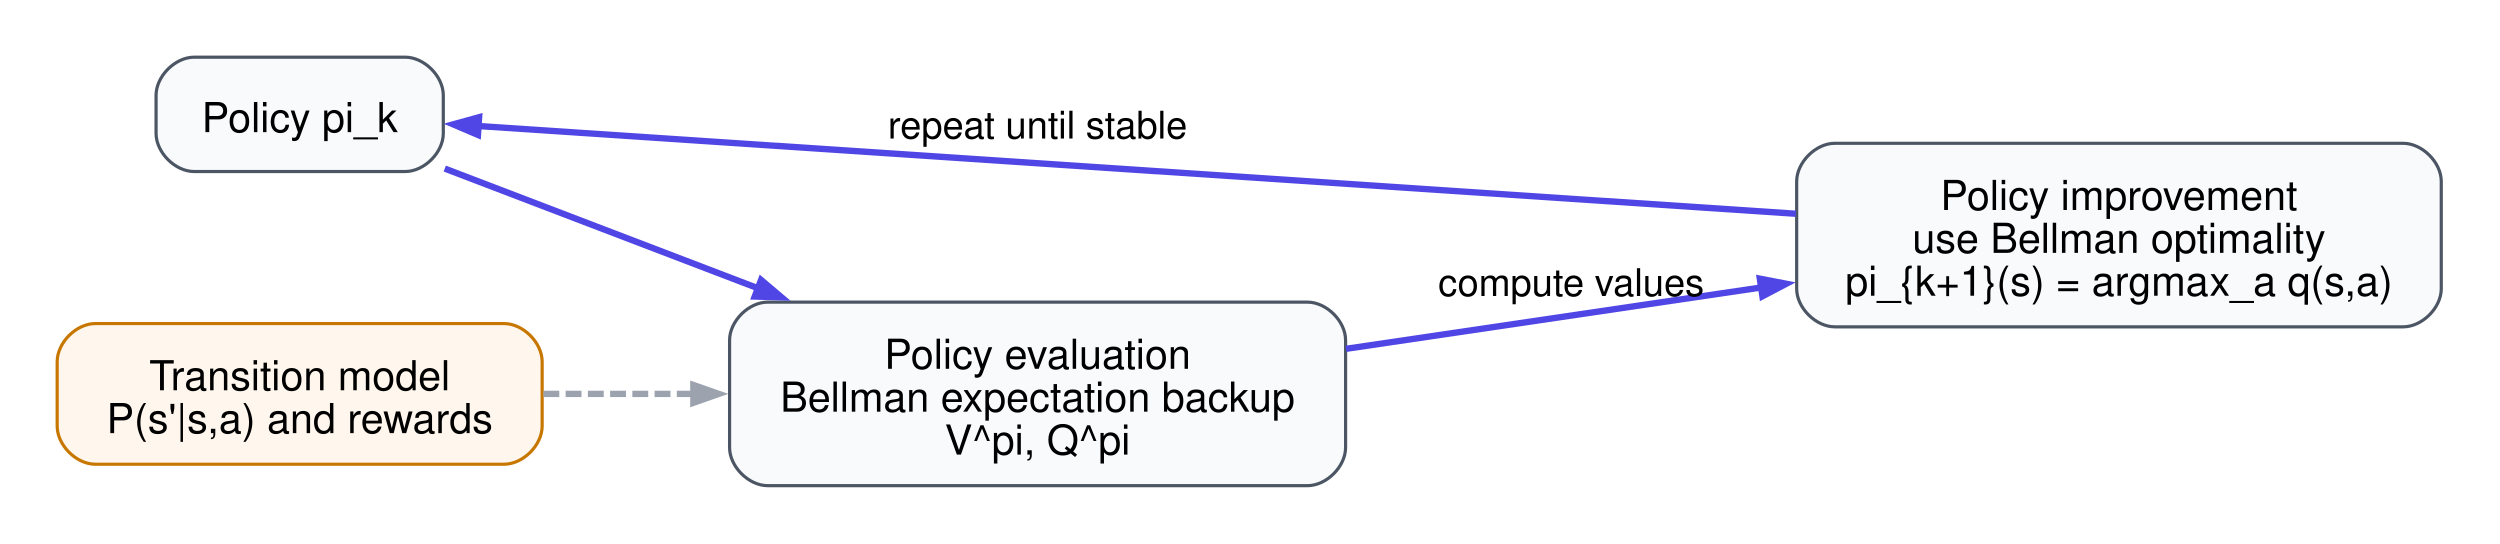
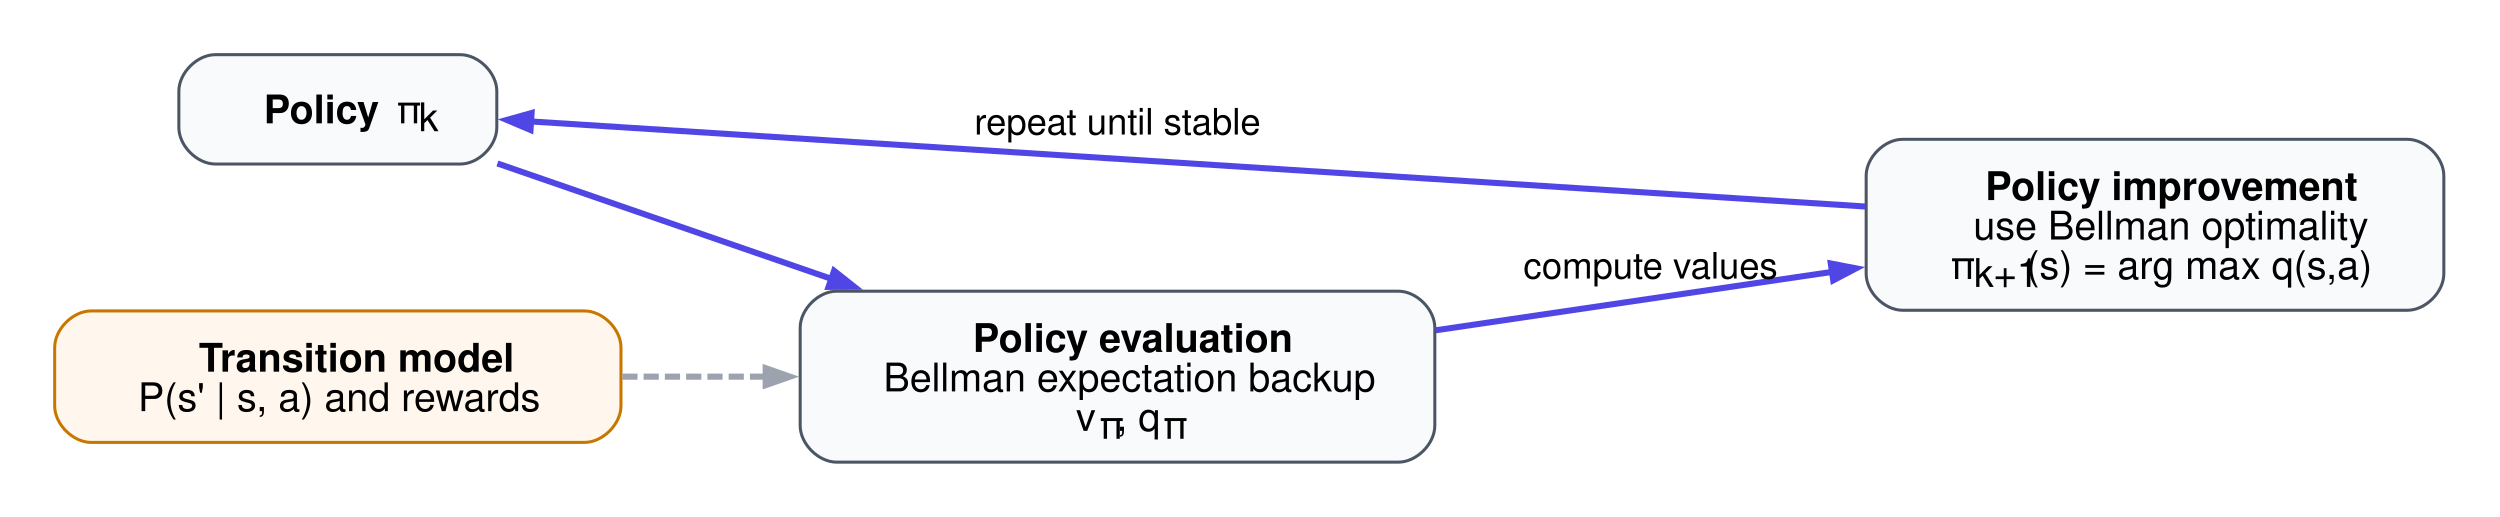
- <svg xmlns="http://www.w3.org/2000/svg" width="787pt" height="171pt" viewBox="0.00 0.00 787.00 171.00">
-   <g id="graph0" class="graph" transform="scale(1 1) rotate(0) translate(18 152.89)">
+ <svg xmlns="http://www.w3.org/2000/svg" width="823pt" height="170pt" viewBox="0.00 0.00 823.00 170.00">
+   <g id="graph0" class="graph" transform="scale(1 1) rotate(0) translate(18 152.14)">
    <g id="node1" class="node">
-       <path fill="#f8fafc" stroke="#4b5563" d="M109.55,-134.89C109.55,-134.89 43.13,-134.89 43.13,-134.89 37.13,-134.89 31.13,-128.89 31.13,-122.89 31.13,-122.89 31.13,-110.89 31.13,-110.89 31.13,-104.89 37.13,-98.89 43.13,-98.89 43.13,-98.89 109.55,-98.89 109.55,-98.89 115.55,-98.89 121.55,-104.89 121.55,-110.89 121.55,-110.89 121.55,-122.89 121.55,-122.89 121.55,-128.89 115.55,-134.89 109.55,-134.89" />
-       <text xml:space="preserve" text-anchor="middle" x="76.34" y="-111.29" font-family="Helvetica,sans-Serif" font-size="13.00">Policy pi_k</text>
+       <path fill="#f8fafc" stroke="#4b5563" d="M133.55,-134.14C133.55,-134.14 52.88,-134.14 52.88,-134.14 46.88,-134.14 40.88,-128.14 40.88,-122.14 40.88,-122.14 40.88,-110.14 40.88,-110.14 40.88,-104.14 46.88,-98.14 52.88,-98.14 52.88,-98.14 133.55,-98.14 133.55,-98.14 139.55,-98.14 145.55,-104.14 145.55,-110.14 145.55,-110.14 145.55,-122.14 145.55,-122.14 145.55,-128.14 139.55,-134.14 133.55,-134.14" />
+       <text xml:space="preserve" text-anchor="start" x="53.84" y="-111.54" font-family="Helvetica,sans-Serif" font-size="13.00">    </text>
+       <text xml:space="preserve" text-anchor="start" x="68.84" y="-111.54" font-family="Helvetica,sans-Serif" font-weight="bold" font-size="13.00">Policy</text>
+       <text xml:space="preserve" text-anchor="start" x="108.59" y="-111.54" font-family="Helvetica,sans-Serif" font-size="13.00"> π</text>
+       <text xml:space="preserve" text-anchor="start" x="119.84" y="-111.54" font-family="Helvetica,sans-Serif" baseline-shift="sub" font-size="13.00">k</text>
+       <text xml:space="preserve" text-anchor="start" x="125.09" y="-111.54" font-family="Helvetica,sans-Serif" font-size="13.00">  </text>
    </g>
    <g id="node2" class="node">
-       <path fill="#f8fafc" stroke="#4b5563" d="M393.59,-57.78C393.59,-57.78 223.67,-57.78 223.67,-57.78 217.67,-57.78 211.67,-51.78 211.67,-45.78 211.67,-45.78 211.67,-12 211.67,-12 211.67,-6 217.67,0 223.67,0 223.67,0 393.59,0 393.59,0 399.59,0 405.59,-6 405.59,-12 405.59,-12 405.59,-45.78 405.59,-45.78 405.59,-51.78 399.59,-57.78 393.59,-57.78" />
-       <text xml:space="preserve" text-anchor="middle" x="308.63" y="-36.79" font-family="Helvetica,sans-Serif" font-size="13.00">Policy evaluation</text>
-       <text xml:space="preserve" text-anchor="middle" x="308.63" y="-23.29" font-family="Helvetica,sans-Serif" font-size="13.00">Bellman expectation backup</text>
-       <text xml:space="preserve" text-anchor="middle" x="308.63" y="-9.79" font-family="Helvetica,sans-Serif" font-size="13.00">V^pi, Q^pi</text>
+       <path fill="#f8fafc" stroke="#4b5563" d="M442.34,-56.28C442.34,-56.28 257.42,-56.28 257.42,-56.28 251.42,-56.28 245.42,-50.28 245.42,-44.28 245.42,-44.28 245.42,-12 245.42,-12 245.42,-6 251.42,0 257.42,0 257.42,0 442.34,0 442.34,0 448.34,0 454.34,-6 454.34,-12 454.34,-12 454.34,-44.28 454.34,-44.28 454.34,-50.28 448.34,-56.28 442.34,-56.28" />
+       <text xml:space="preserve" text-anchor="start" x="287.26" y="-36.29" font-family="Helvetica,sans-Serif" font-size="13.00">    </text>
+       <text xml:space="preserve" text-anchor="start" x="302.26" y="-36.29" font-family="Helvetica,sans-Serif" font-weight="bold" font-size="13.00">Policy evaluation</text>
+       <text xml:space="preserve" text-anchor="start" x="258.38" y="-23.29" font-family="Helvetica,sans-Serif" font-size="13.00">    Bellman expectation backup</text>
+       <text xml:space="preserve" text-anchor="start" x="321.76" y="-10.29" font-family="Helvetica,sans-Serif" font-size="13.00">    v</text>
+       <text xml:space="preserve" text-anchor="start" x="343.51" y="-10.29" font-family="Helvetica,sans-Serif" baseline-shift="sub" font-size="13.00">π</text>
+       <text xml:space="preserve" text-anchor="start" x="349.51" y="-10.29" font-family="Helvetica,sans-Serif" font-size="13.00">, q</text>
+       <text xml:space="preserve" text-anchor="start" x="364.51" y="-10.29" font-family="Helvetica,sans-Serif" baseline-shift="sub" font-size="13.00">π</text>
+       <text xml:space="preserve" text-anchor="start" x="370.51" y="-10.29" font-family="Helvetica,sans-Serif" font-size="13.00">  </text>
    </g>
    <g id="edge1" class="edge">
-       <path fill="none" stroke="#4f46e5" stroke-width="2" d="M122.01,-99.82C150.11,-89.08 187.3,-74.87 221.01,-61.99" />
-       <polygon fill="#4f46e5" stroke="#4f46e5" stroke-width="2" points="221.58,-64.77 228.05,-59.3 219.58,-59.54 221.58,-64.77" />
+       <path fill="none" stroke="#4f46e5" stroke-width="2" d="M145.75,-98.33C177.3,-87.43 218.61,-73.15 255.74,-60.32" />
+       <polygon fill="#4f46e5" stroke="#4f46e5" stroke-width="2" points="256.58,-63 263.23,-57.74 254.75,-57.7 256.58,-63" />
    </g>
    <g id="node3" class="node">
-       <path fill="#f8fafc" stroke="#4b5563" d="M738.51,-107.78C738.51,-107.78 559.59,-107.78 559.59,-107.78 553.59,-107.78 547.59,-101.78 547.59,-95.78 547.59,-95.78 547.59,-62 547.59,-62 547.59,-56 553.59,-50 559.59,-50 559.59,-50 738.51,-50 738.51,-50 744.51,-50 750.51,-56 750.51,-62 750.51,-62 750.51,-95.78 750.51,-95.78 750.51,-101.78 744.51,-107.78 738.51,-107.78" />
-       <text xml:space="preserve" text-anchor="middle" x="649.05" y="-86.79" font-family="Helvetica,sans-Serif" font-size="13.00">Policy improvement</text>
-       <text xml:space="preserve" text-anchor="middle" x="649.05" y="-73.29" font-family="Helvetica,sans-Serif" font-size="13.00">use Bellman optimality</text>
-       <text xml:space="preserve" text-anchor="middle" x="649.05" y="-59.79" font-family="Helvetica,sans-Serif" font-size="13.00">pi_{k+1}(s) = argmax_a q(s,a)</text>
+       <path fill="#f8fafc" stroke="#4b5563" d="M774.51,-106.28C774.51,-106.28 608.34,-106.28 608.34,-106.28 602.34,-106.28 596.34,-100.28 596.34,-94.28 596.34,-94.28 596.34,-62 596.34,-62 596.34,-56 602.34,-50 608.34,-50 608.34,-50 774.51,-50 774.51,-50 780.51,-50 786.51,-56 786.51,-62 786.51,-62 786.51,-94.28 786.51,-94.28 786.51,-100.28 780.51,-106.28 774.51,-106.28" />
+       <text xml:space="preserve" text-anchor="start" x="620.55" y="-86.29" font-family="Helvetica,sans-Serif" font-size="13.00">    </text>
+       <text xml:space="preserve" text-anchor="start" x="635.55" y="-86.29" font-family="Helvetica,sans-Serif" font-weight="bold" font-size="13.00">Policy improvement</text>
+       <text xml:space="preserve" text-anchor="start" x="617.17" y="-73.29" font-family="Helvetica,sans-Serif" font-size="13.00">    use Bellman optimality</text>
+       <text xml:space="preserve" text-anchor="start" x="609.3" y="-60.29" font-family="Helvetica,sans-Serif" font-size="13.00">    π</text>
+       <text xml:space="preserve" text-anchor="start" x="631.8" y="-60.29" font-family="Helvetica,sans-Serif" baseline-shift="sub" font-size="13.00">k+1</text>
+       <text xml:space="preserve" text-anchor="start" x="649.05" y="-60.29" font-family="Helvetica,sans-Serif" font-size="13.00">(s) = arg max q(s,a)  </text>
    </g>
    <g id="edge3" class="edge">
-       <path fill="none" stroke="#4f46e5" stroke-width="2" d="M405.7,-43.08C446.42,-49.1 494.13,-56.15 536.4,-62.39" />
-       <polygon fill="#4f46e5" stroke="#4f46e5" stroke-width="2" points="535.99,-65.16 544.32,-63.56 536.81,-59.62 535.99,-65.16" />
-       <text xml:space="preserve" text-anchor="middle" x="476.59" y="-59.72" font-family="Helvetica,sans-Serif" font-size="12.00">compute values</text>
+       <path fill="none" stroke="#4f46e5" stroke-width="2" d="M454.6,-43.41C496.04,-49.52 543.71,-56.54 585.29,-62.66" />
+       <polygon fill="#4f46e5" stroke="#4f46e5" stroke-width="2" points="584.69,-65.4 593.01,-63.8 585.5,-59.86 584.69,-65.4" />
+       <text xml:space="preserve" text-anchor="middle" x="525.34" y="-60.44" font-family="Helvetica,sans-Serif" font-size="12.00">compute values</text>
    </g>
    <g id="edge4" class="edge">
-       <path fill="none" stroke="#4f46e5" stroke-width="2" d="M547.32,-85.6C426.49,-93.64 228.27,-106.84 132.52,-113.22" />
-       <polygon fill="#4f46e5" stroke="#4f46e5" stroke-width="2" points="132.46,-110.41 124.66,-113.74 132.83,-116 132.46,-110.41" />
-       <text xml:space="preserve" text-anchor="middle" x="308.63" y="-109.29" font-family="Helvetica,sans-Serif" font-size="12.00">repeat until stable</text>
+       <path fill="none" stroke="#4f46e5" stroke-width="2" d="M595.99,-84.16C472.95,-92 261.2,-105.5 156.52,-112.17" />
+       <polygon fill="#4f46e5" stroke="#4f46e5" stroke-width="2" points="156.64,-109.35 148.84,-112.66 157,-114.94 156.64,-109.35" />
+       <text xml:space="preserve" text-anchor="middle" x="349.88" y="-107.85" font-family="Helvetica,sans-Serif" font-size="12.00">repeat until stable</text>
    </g>
    <g id="node4" class="node">
-       <path fill="#fff7ed" stroke="#c77700" d="M140.67,-51.03C140.67,-51.03 12,-51.03 12,-51.03 6,-51.03 0,-45.03 0,-39.03 0,-39.03 0,-18.75 0,-18.75 0,-12.75 6,-6.75 12,-6.75 12,-6.75 140.67,-6.75 140.67,-6.75 146.67,-6.75 152.67,-12.75 152.67,-18.75 152.67,-18.75 152.67,-39.03 152.67,-39.03 152.67,-45.03 146.67,-51.03 140.67,-51.03" />
-       <text xml:space="preserve" text-anchor="middle" x="76.34" y="-30.04" font-family="Helvetica,sans-Serif" font-size="13.00">Transition model</text>
-       <text xml:space="preserve" text-anchor="middle" x="76.34" y="-16.54" font-family="Helvetica,sans-Serif" font-size="13.00">P(s'|s,a) and rewards</text>
+       <path fill="#fff7ed" stroke="#c77700" d="M174.42,-49.78C174.42,-49.78 12,-49.78 12,-49.78 6,-49.78 0,-43.78 0,-37.78 0,-37.78 0,-18.5 0,-18.5 0,-12.5 6,-6.5 12,-6.5 12,-6.5 174.42,-6.5 174.42,-6.5 180.42,-6.5 186.42,-12.5 186.42,-18.5 186.42,-18.5 186.42,-37.78 186.42,-37.78 186.42,-43.78 180.42,-49.78 174.42,-49.78" />
+       <text xml:space="preserve" text-anchor="start" x="32.46" y="-29.79" font-family="Helvetica,sans-Serif" font-size="13.00">    </text>
+       <text xml:space="preserve" text-anchor="start" x="47.46" y="-29.79" font-family="Helvetica,sans-Serif" font-weight="bold" font-size="13.00">Transition model</text>
+       <text xml:space="preserve" text-anchor="start" x="12.96" y="-16.79" font-family="Helvetica,sans-Serif" font-size="13.00">    P(s' | s, a) and rewards  </text>
    </g>
    <g id="edge2" class="edge">
-       <path fill="none" stroke="#9ca3af" stroke-width="2" stroke-dasharray="5,2" d="M153.06,-28.89C168.19,-28.89 184.34,-28.89 200.3,-28.89" />
-       <polygon fill="#9ca3af" stroke="#9ca3af" stroke-width="2" points="200.27,-31.69 208.27,-28.89 200.27,-26.09 200.27,-31.69" />
+       <path fill="none" stroke="#9ca3af" stroke-width="2" stroke-dasharray="5,2" d="M186.87,-28.14C202.24,-28.14 218.34,-28.14 234.17,-28.14" />
+       <polygon fill="#9ca3af" stroke="#9ca3af" stroke-width="2" points="234.06,-30.94 242.06,-28.14 234.06,-25.34 234.06,-30.94" />
    </g>
  </g>
</svg>
